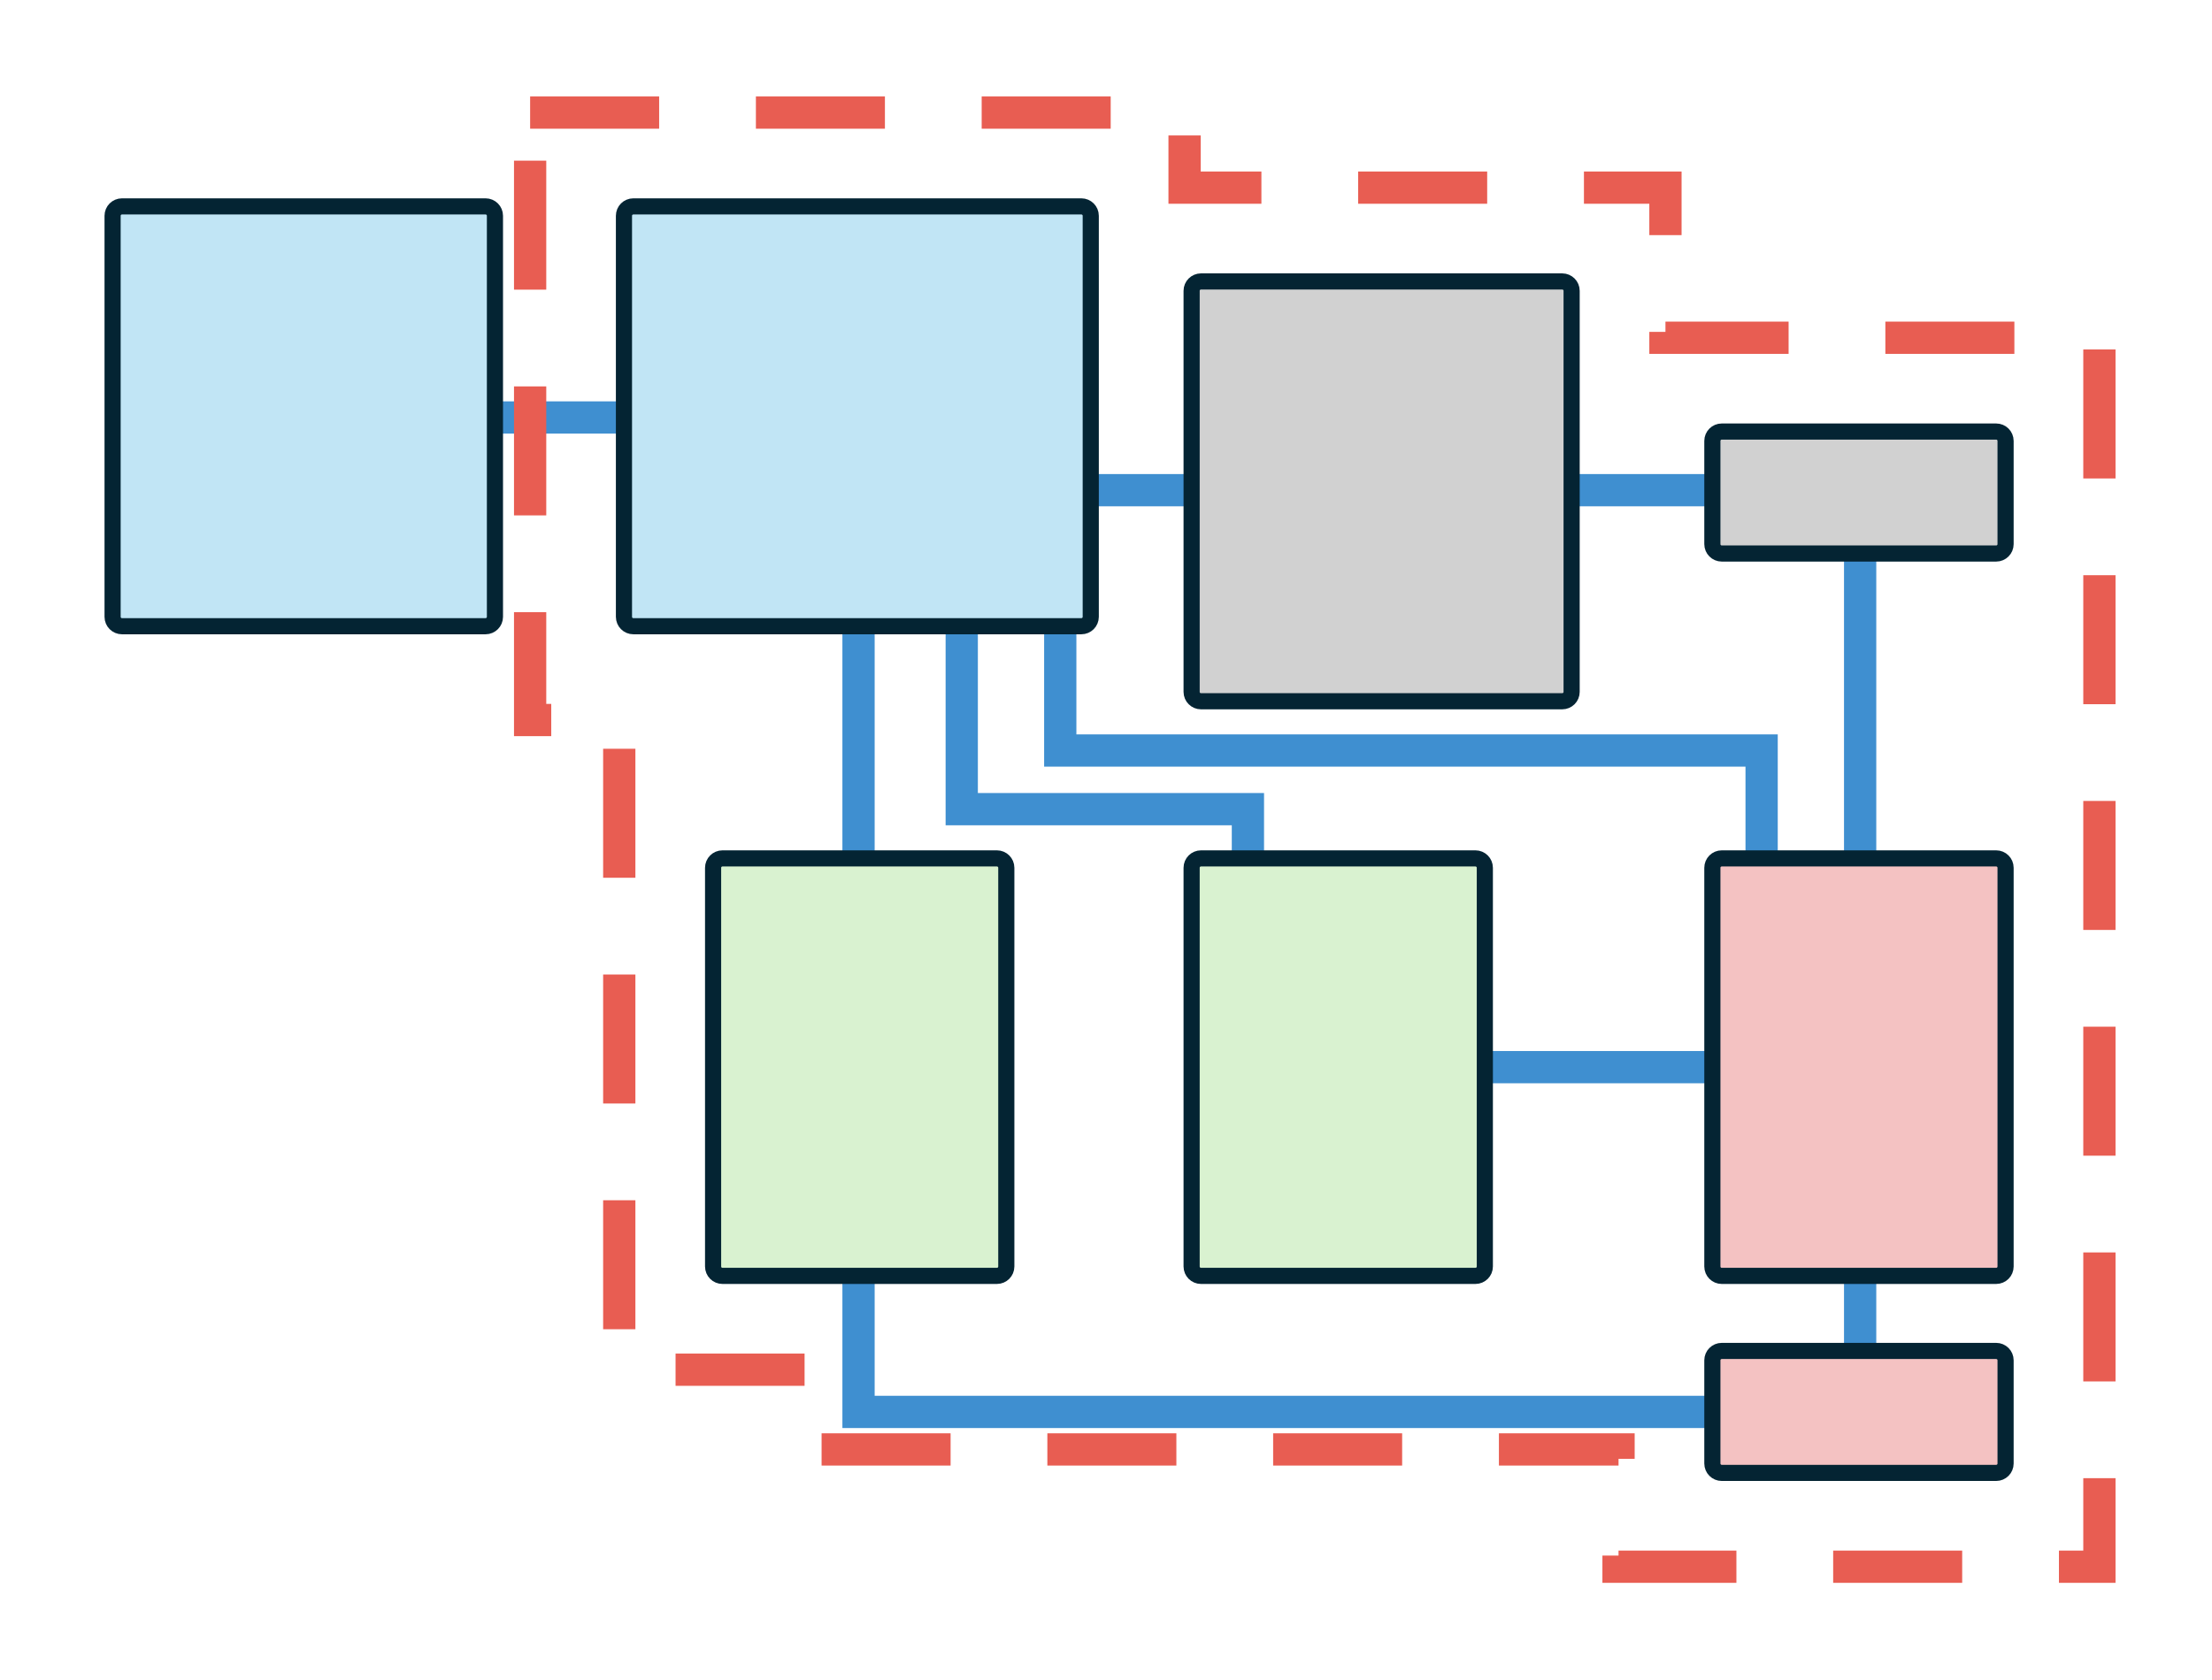
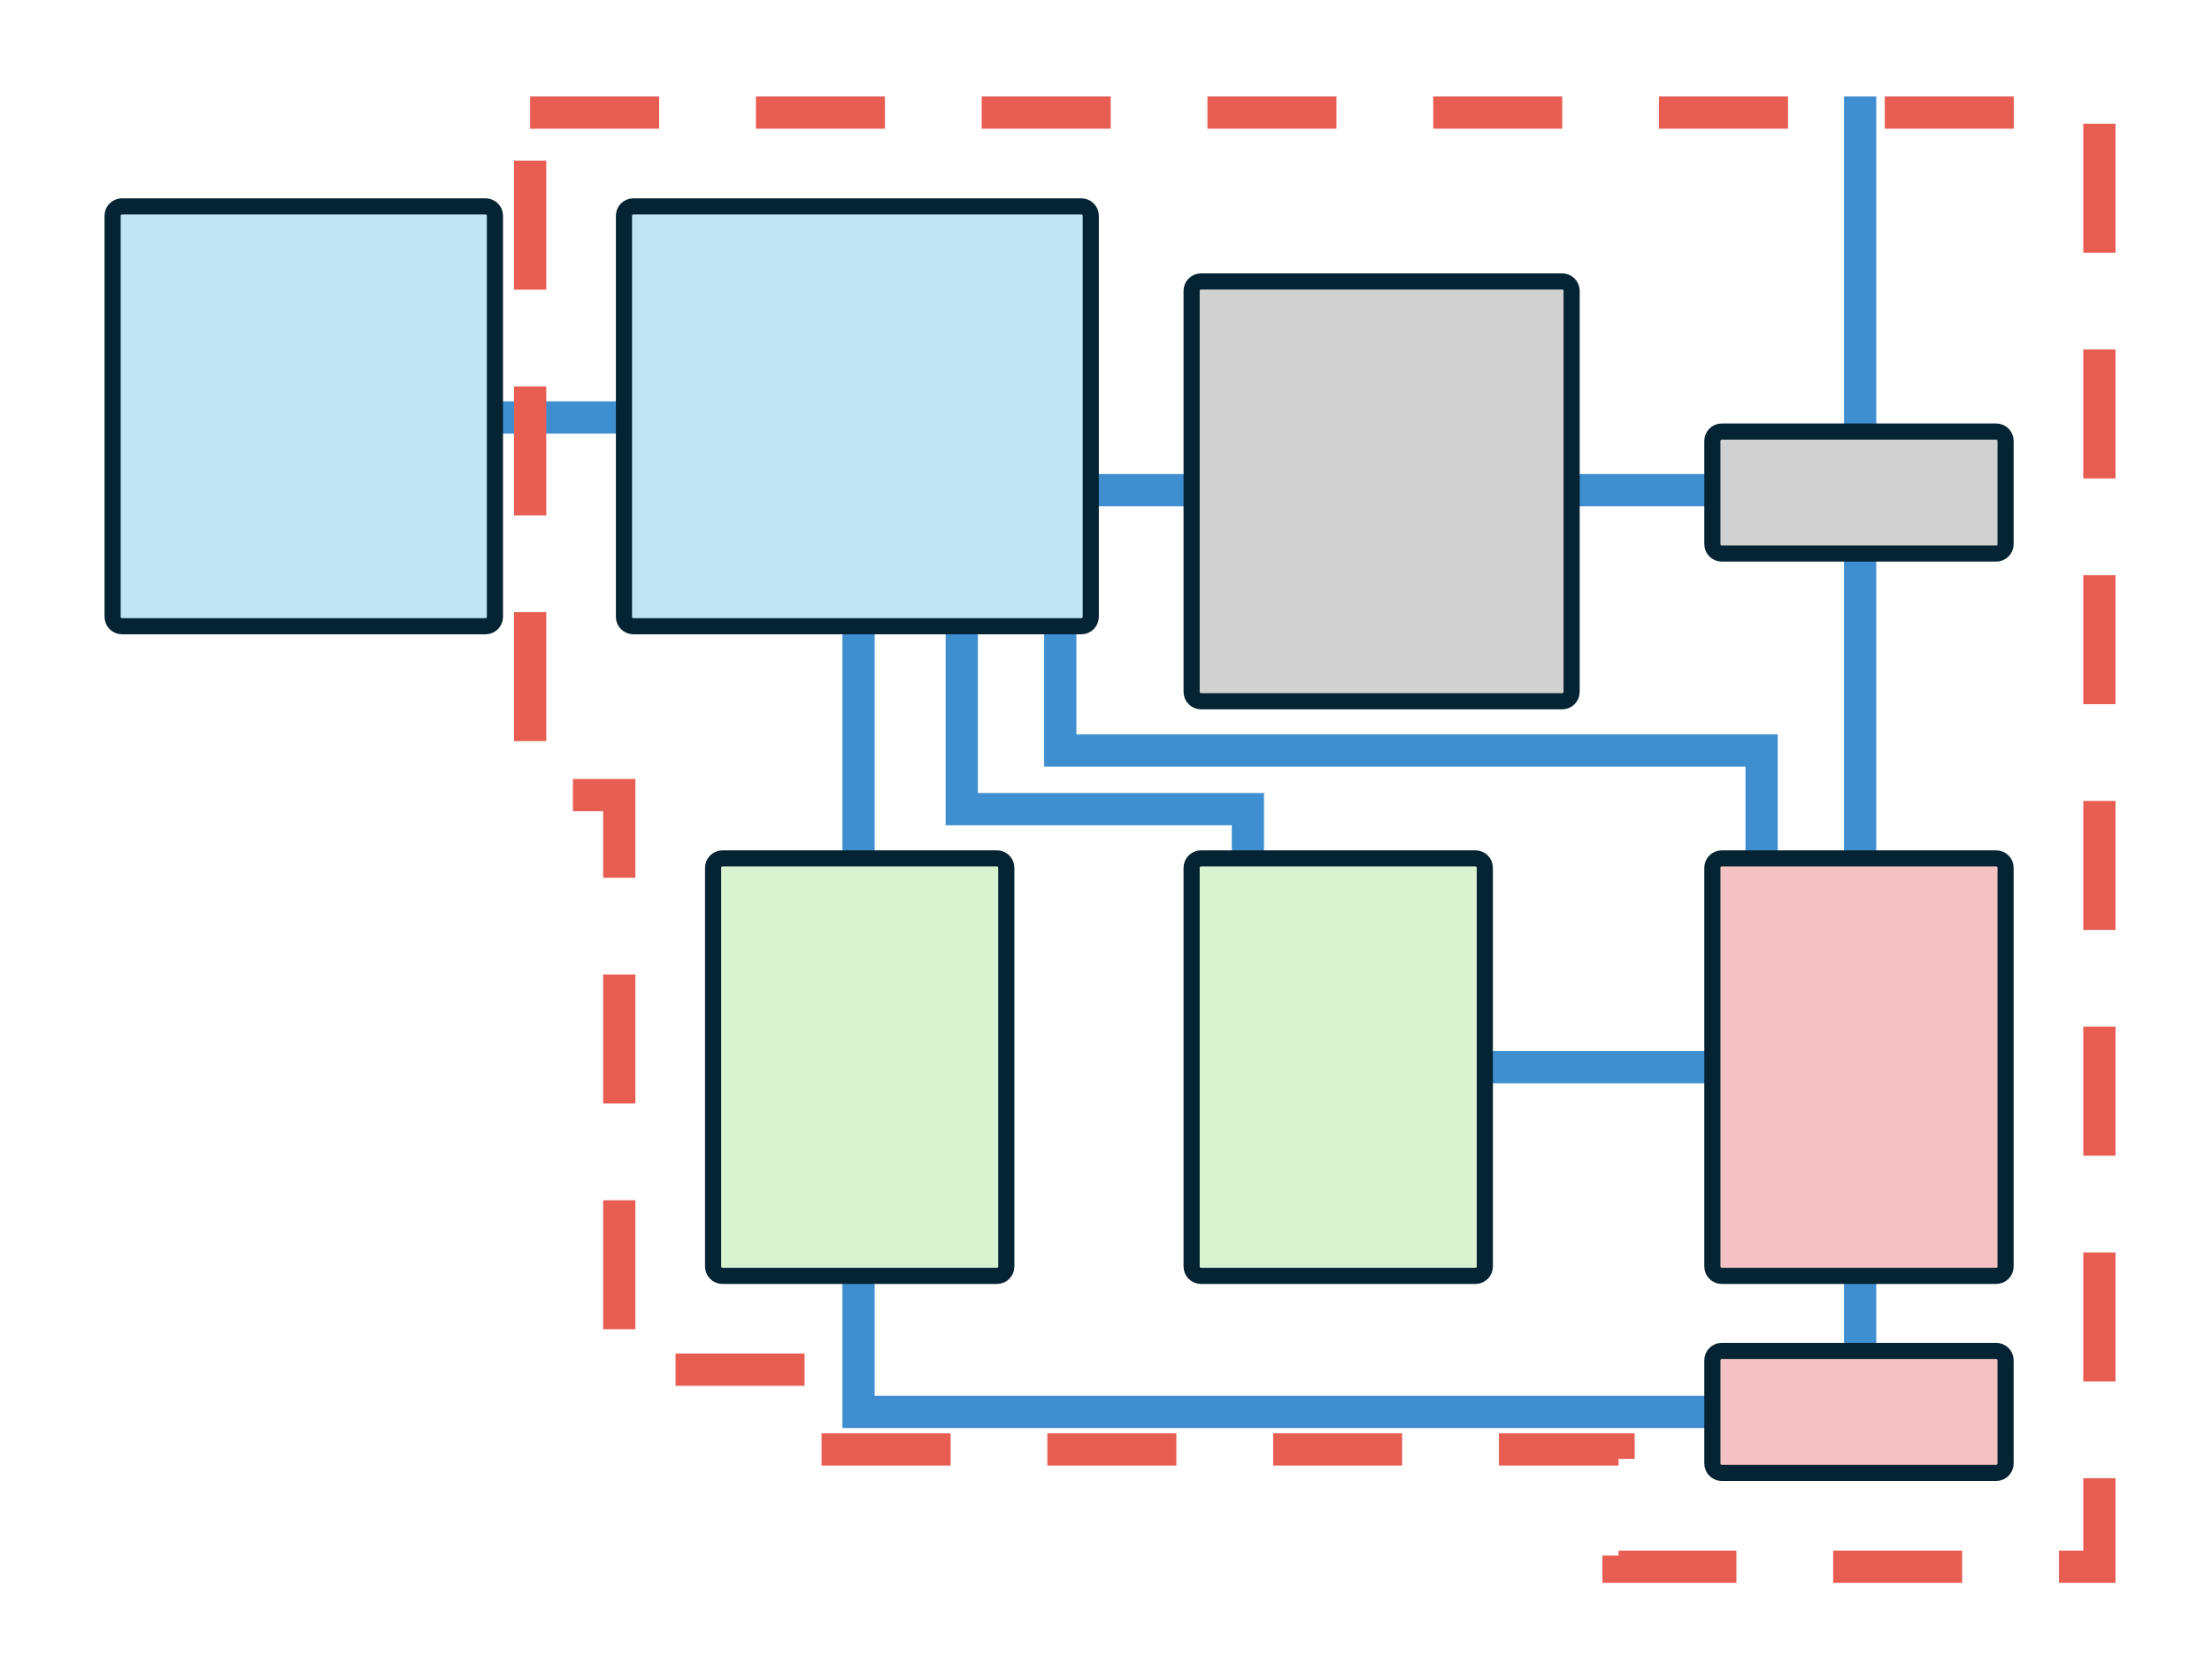
<svg xmlns="http://www.w3.org/2000/svg" version="1.1" class="td-diagram" viewBox="-48 -88 943 716" preserveAspectRatio="xMidYMid meet" role="img">
  <path d="M163 90L218 90" fill="none" stroke="#3F8FD0" stroke-width="13.75" stroke-linecap="square" stroke-linejoin="miter" class="td-edge" data-edge="mainboard~toolhead_board" data-kind="signal" />
  <path d="M417 121L460 121" fill="none" stroke="#3F8FD0" stroke-width="13.75" stroke-linecap="square" stroke-linejoin="miter" class="td-edge" data-edge="toolhead_board~motor" data-kind="power" />
  <path d="M318 179L318 278" fill="none" stroke="#3F8FD0" stroke-width="13.75" stroke-linecap="square" stroke-linejoin="miter" class="td-edge" data-edge="toolhead_board~part_cooling_fan" data-kind="power" />
  <path d="M362 179L362 257L484 257L484 278" fill="none" stroke="#3F8FD0" stroke-width="13.75" stroke-linecap="square" stroke-linejoin="miter" class="td-edge" data-edge="toolhead_board~hotend_fan" data-kind="power" />
  <path d="M404 179L404 232L703 232L703 278" fill="none" stroke="#3F8FD0" stroke-width="13.75" stroke-linecap="square" stroke-linejoin="miter" class="td-edge" data-edge="toolhead_board~heatsink" data-kind="power" />
  <path d="M622 121L682 121" fill="none" stroke="#3F8FD0" stroke-width="13.75" stroke-linecap="square" stroke-linejoin="miter" class="td-edge" data-edge="motor~gears" data-kind="mechanical" />
+   <path d="M745 -40L745 96" fill="none" stroke="#3F8FD0" stroke-width="13.75" stroke-linecap="square" stroke-linejoin="miter" class="td-edge" data-edge="filament_in~gears" data-kind="filament" />
  <path d="M745 148L745 278" fill="none" stroke="#3F8FD0" stroke-width="13.75" stroke-linecap="square" stroke-linejoin="miter" class="td-edge" data-edge="gears~heatsink" data-kind="filament" />
  <path d="M745 456L745 488" fill="none" stroke="#3F8FD0" stroke-width="13.75" stroke-linecap="square" stroke-linejoin="miter" class="td-edge" data-edge="heatsink~nozzle" data-kind="filament" />
  <path d="M585 367L682 367" fill="none" stroke="#3F8FD0" stroke-width="13.75" stroke-linecap="square" stroke-linejoin="miter" class="td-edge" data-edge="hotend_fan~heatsink" data-kind="air" />
  <path d="M318 456L318 514L682 514" fill="none" stroke="#3F8FD0" stroke-width="13.75" stroke-linecap="square" stroke-linejoin="miter" class="td-edge" data-edge="part_cooling_fan~nozzle" data-kind="air" />
  <g class="td-block" data-block="mainboard" data-group="control">
    <rect x="0" y="0" width="163" height="179" rx="4" fill="#C1E5F5" stroke="#042433" stroke-width="6.88" />
  </g>
  <g class="td-block is-tool" data-block="toolhead_board" data-group="control">
    <rect x="218" y="0" width="199" height="179" rx="4" fill="#C1E5F5" stroke="#042433" stroke-width="6.88" />
  </g>
  <g class="td-block is-tool" data-block="motor" data-group="drive">
    <rect x="460" y="32" width="162" height="179" rx="4" fill="#D1D1D1" stroke="#042433" stroke-width="6.88" />
  </g>
  <g class="td-block is-tool" data-block="gears" data-group="drive">
    <rect x="682" y="96" width="125" height="52" rx="4" fill="#D1D1D1" stroke="#042433" stroke-width="6.88" />
  </g>
  <g class="td-block is-tool" data-block="part_cooling_fan" data-group="cooling">
    <rect x="256" y="278" width="125" height="178" rx="4" fill="#D9F2D0" stroke="#042433" stroke-width="6.88" />
  </g>
  <g class="td-block is-tool" data-block="hotend_fan" data-group="cooling">
    <rect x="460" y="278" width="125" height="178" rx="4" fill="#D9F2D0" stroke="#042433" stroke-width="6.88" />
  </g>
  <g class="td-block is-tool" data-block="heatsink" data-group="hot">
    <rect x="682" y="278" width="125" height="178" rx="4" fill="#F4C2C2" stroke="#042433" stroke-width="6.88" />
  </g>
  <g class="td-block is-tool" data-block="nozzle" data-group="hot">
    <rect x="682" y="488" width="125" height="52" rx="4" fill="#F4C2C2" stroke="#042433" stroke-width="6.88" />
  </g>
-   <path class="td-boundary" d="M178 -40L457 -40L457 -8L662 -8L662 56L847 56L847 580L642 580L642 530L302 530L302 496L216 496L216 219L178 219Z" fill="none" stroke="#E85D52" stroke-width="13.75" stroke-dasharray="55 41.25" stroke-linejoin="miter" />
+   <path class="td-boundary" d="M178 -40L847 -40L847 580L642 580L642 530L302 530L302 496L216 496L216 251L178 251Z" fill="none" stroke="#E85D52" stroke-width="13.75" stroke-dasharray="55 41.25" stroke-linejoin="miter" />
</svg>
